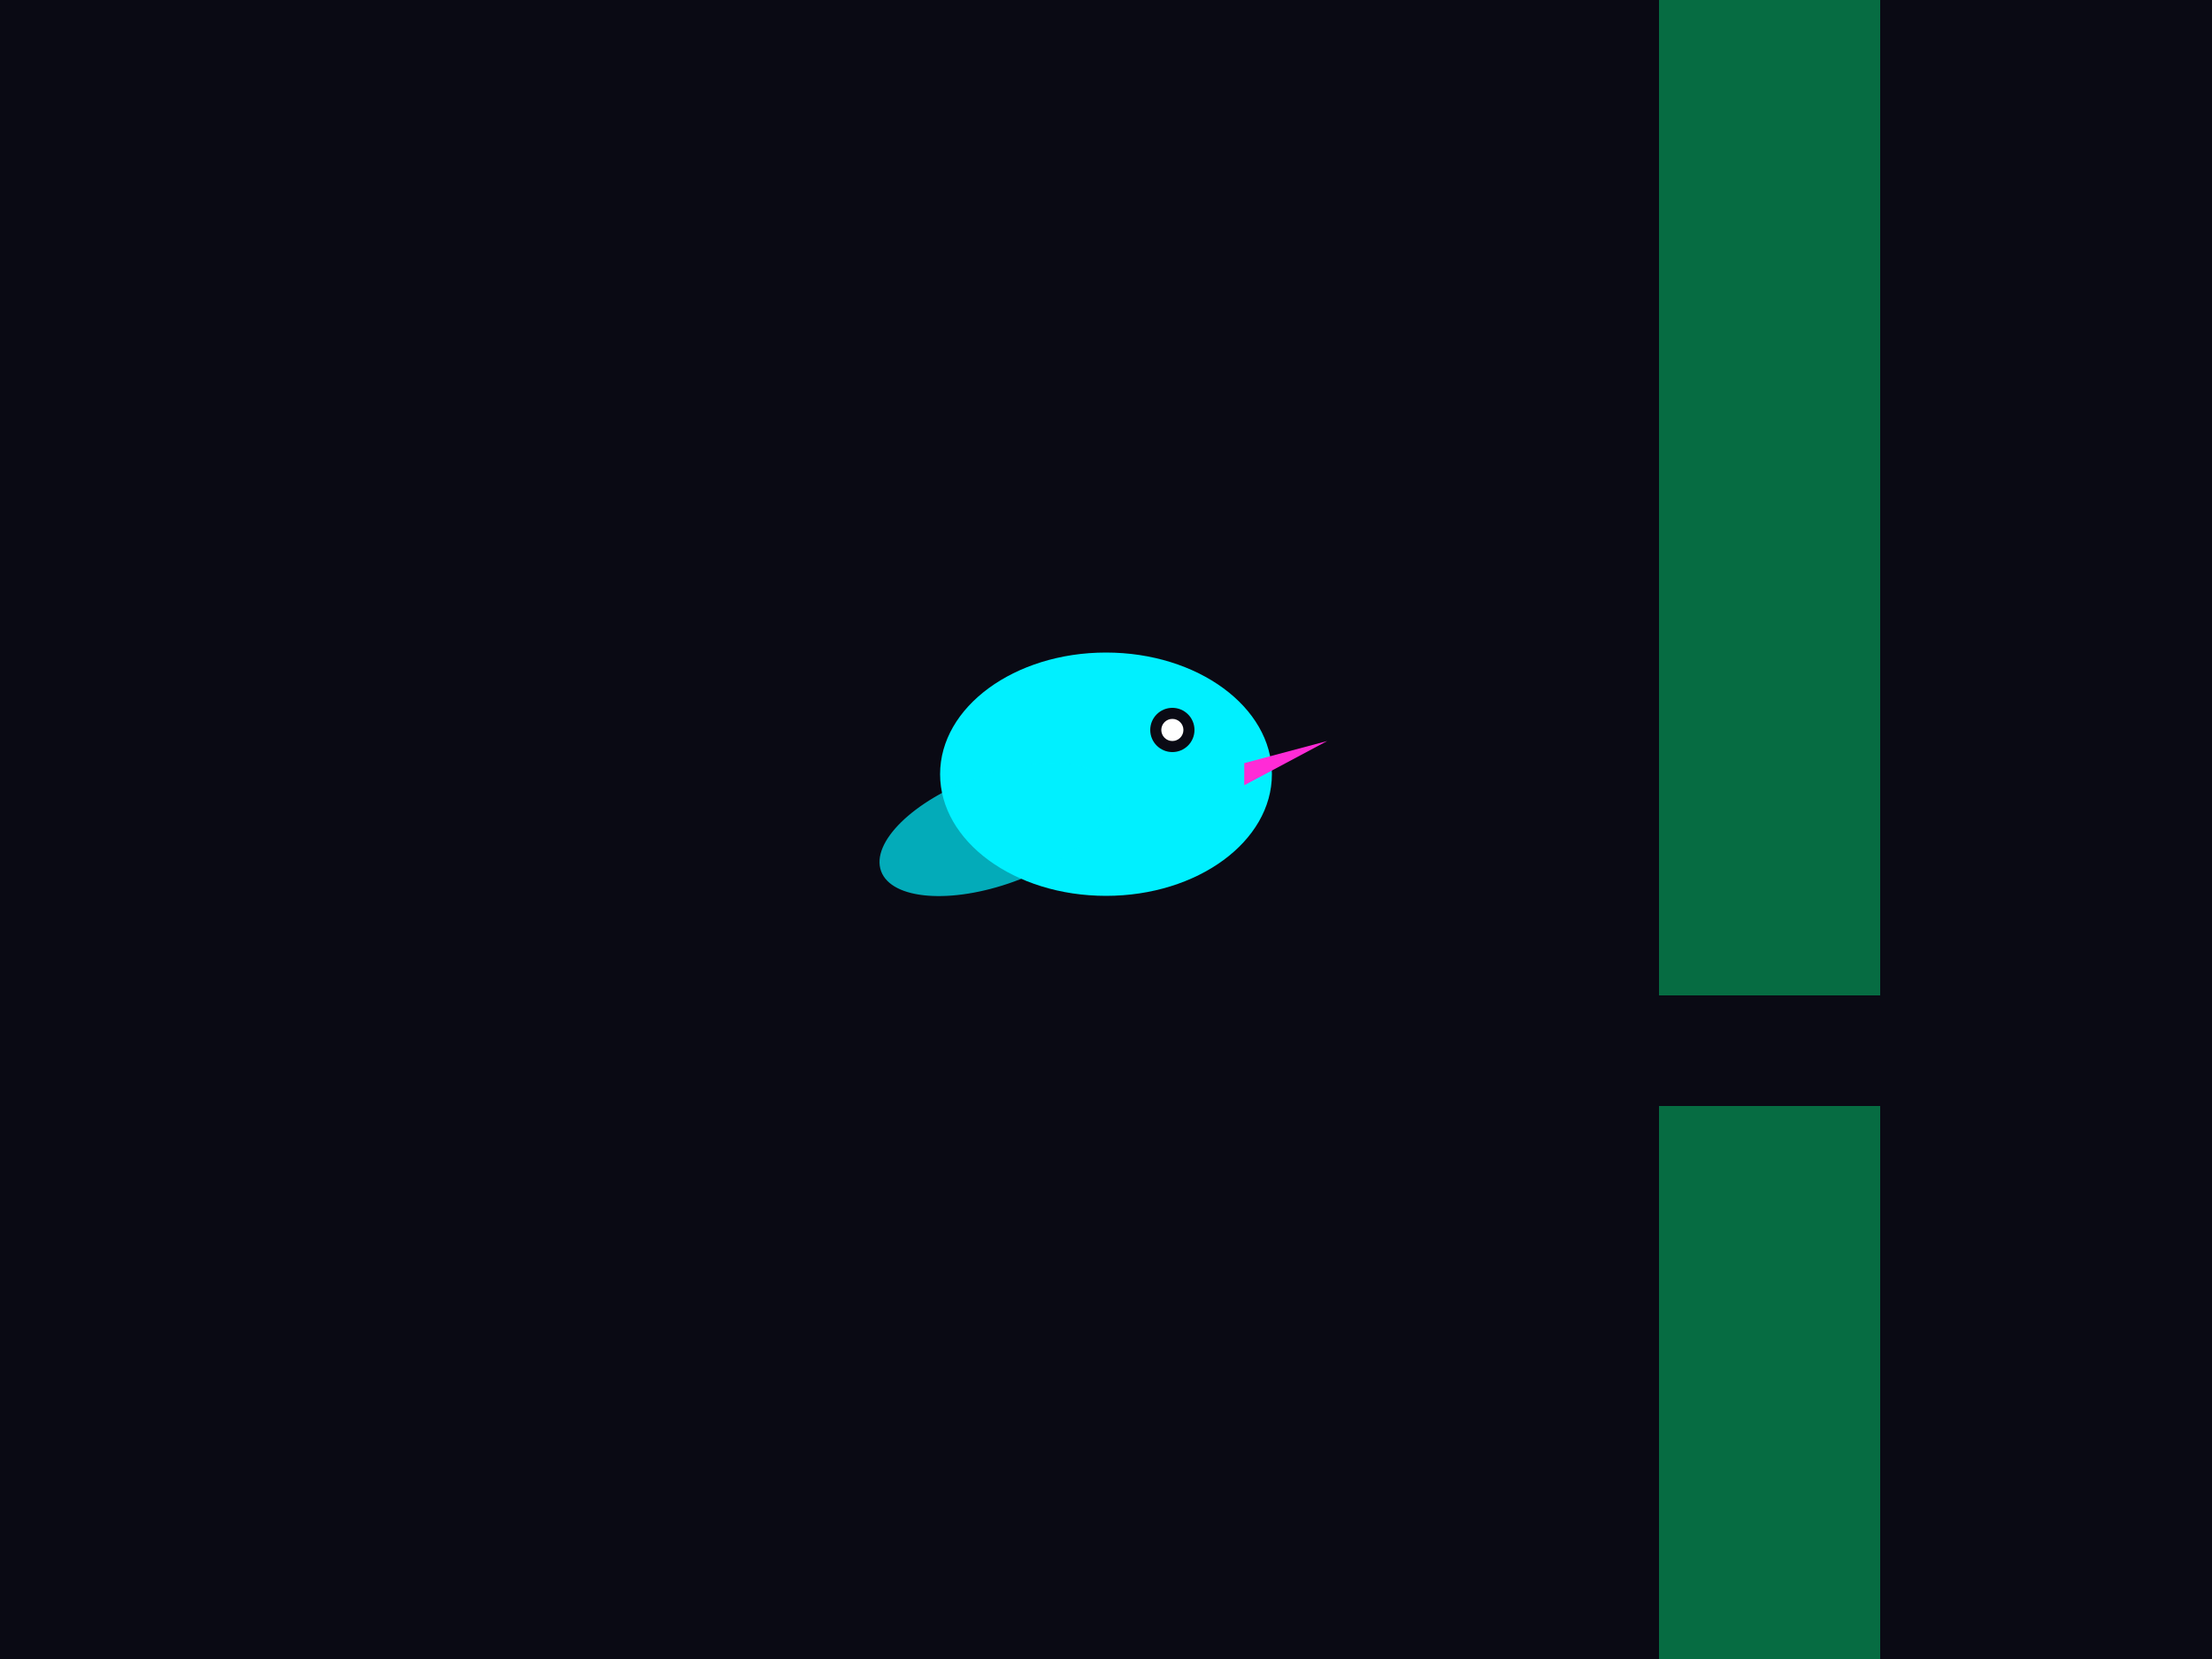
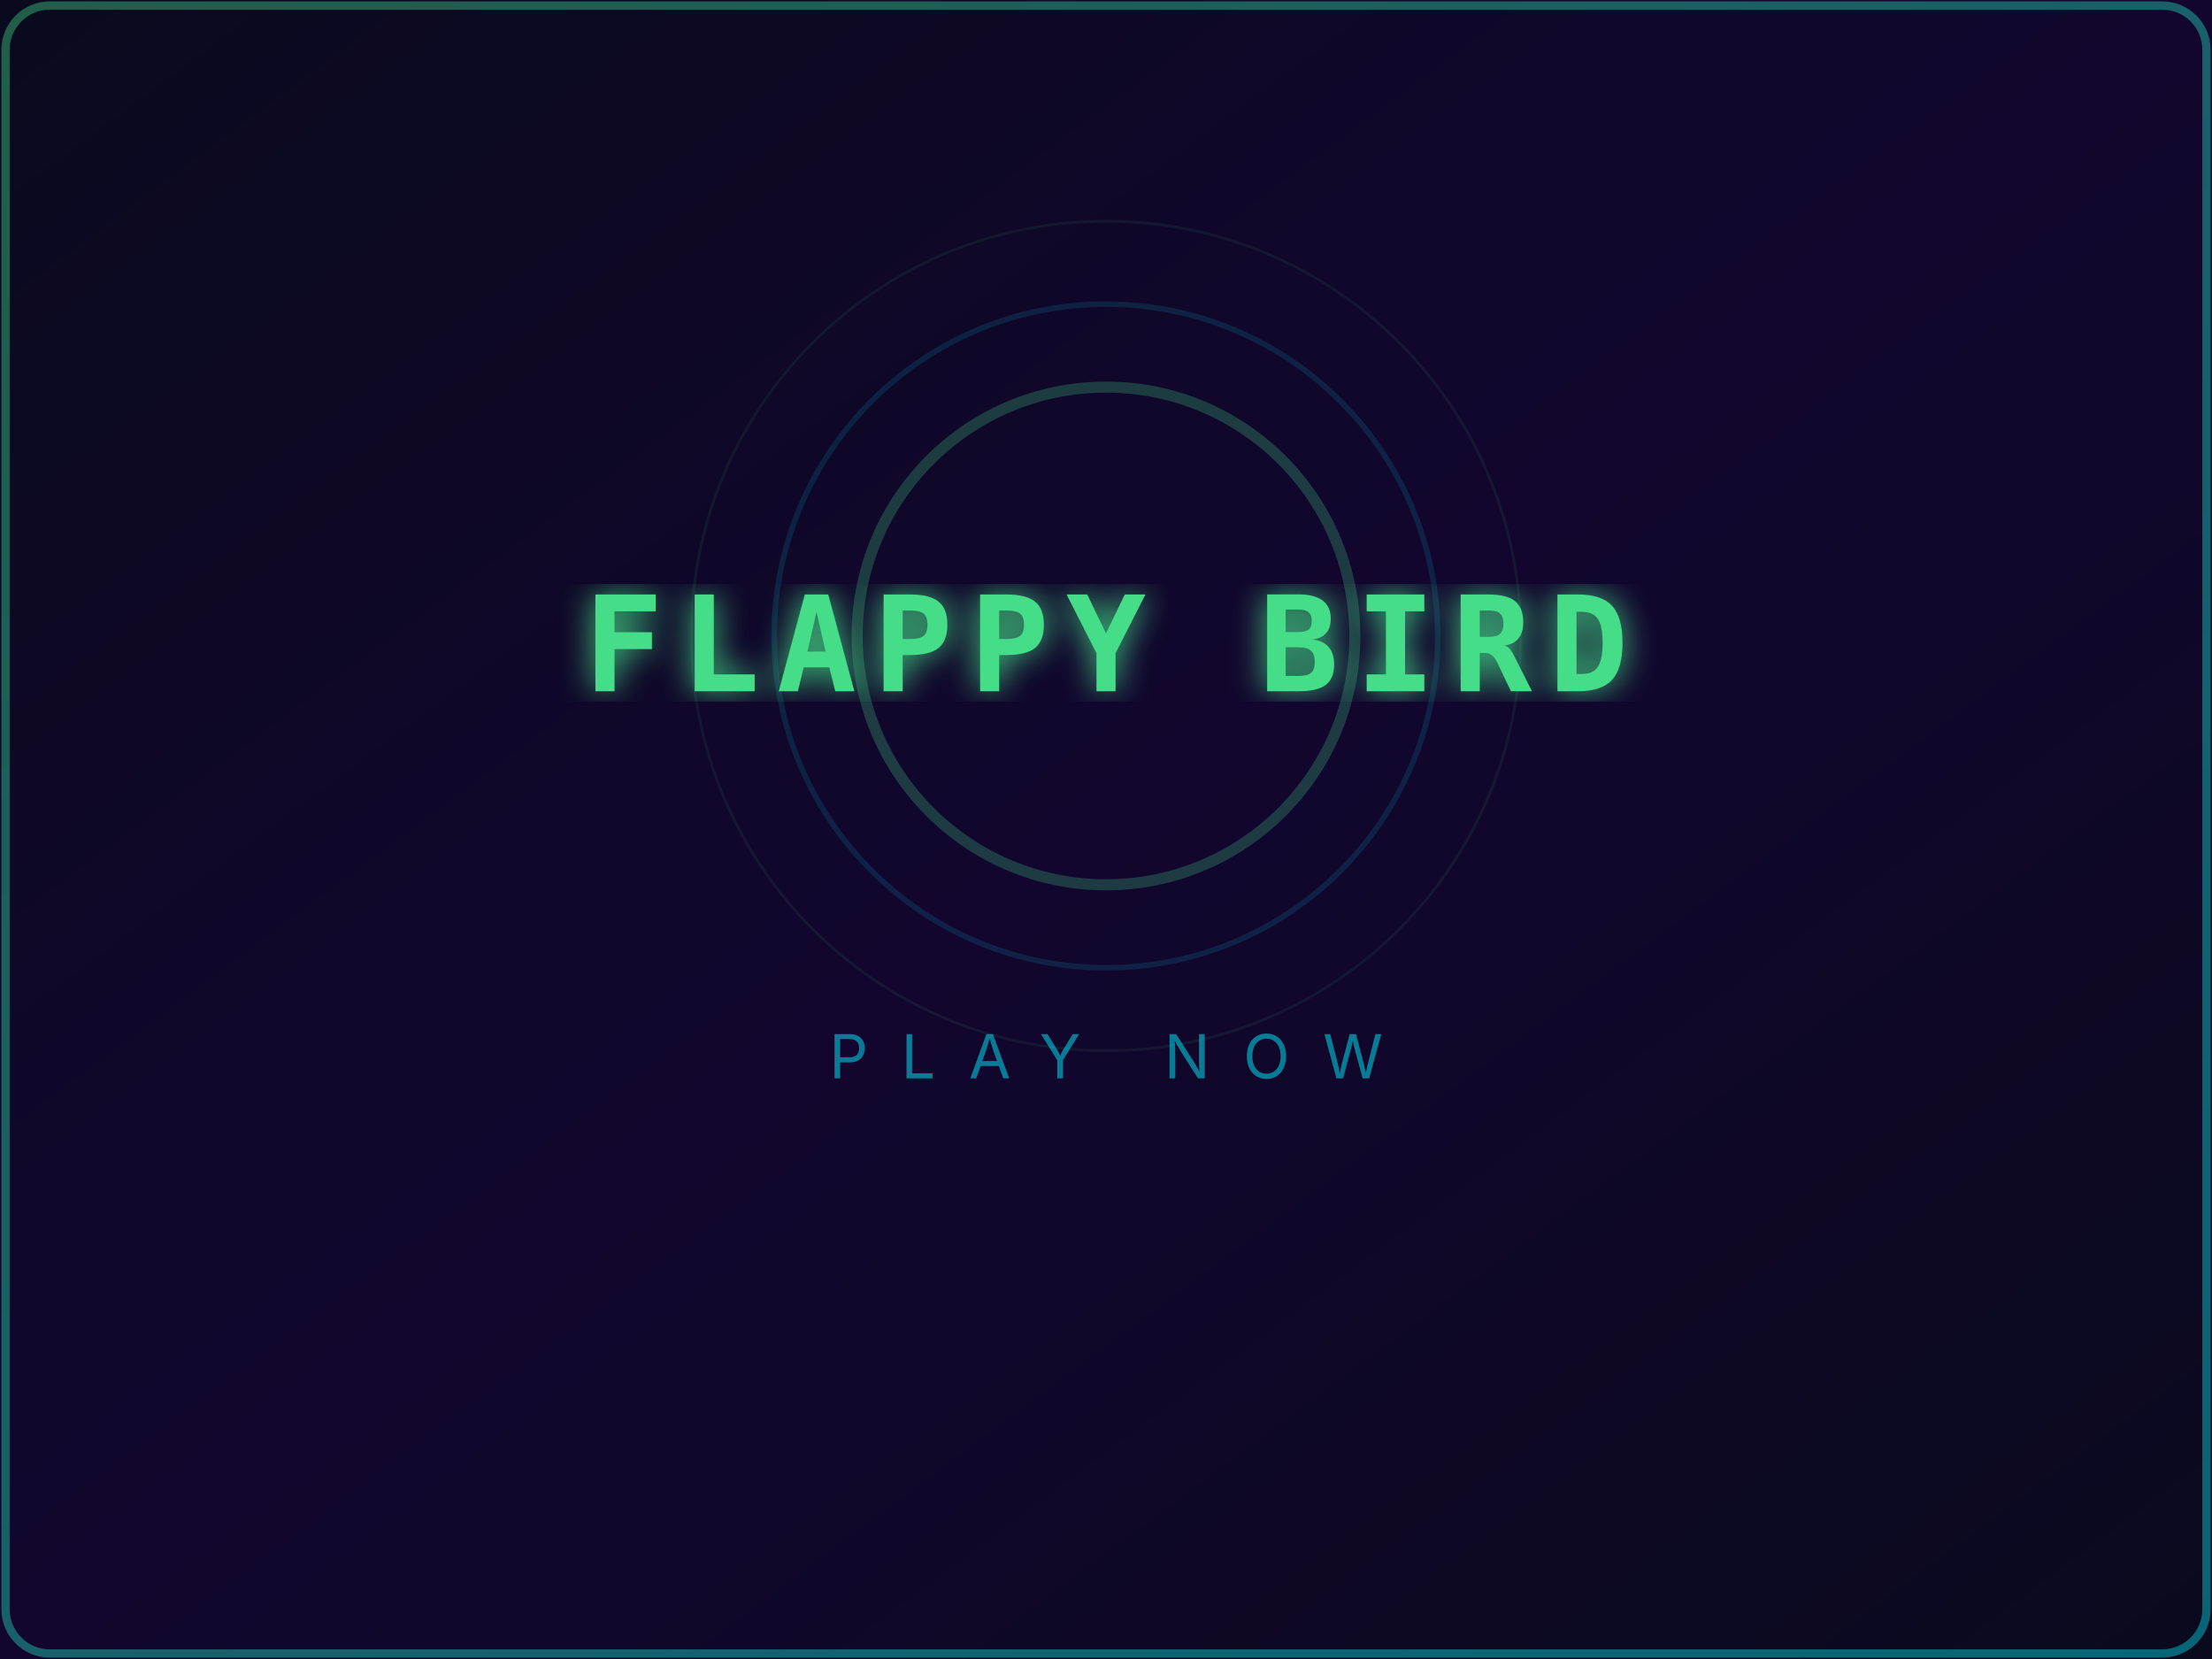
<svg xmlns="http://www.w3.org/2000/svg" viewBox="0 0 400 300">
-   <rect width="400" height="300" fill="#0a0a14" />
-   <g transform="translate(160,110)">
-     <ellipse cx="40" cy="30" rx="30" ry="22" fill="#00f0ff" />
-     <circle cx="52" cy="22" r="4" fill="#0a0a14" />
-     <circle cx="52" cy="22" r="2" fill="white" />
-     <polygon points="65,28 80,24 65,32" fill="#ff2bd6" />
-     <ellipse cx="20" cy="40" rx="22" ry="10" fill="#00f0ff" opacity="0.7" transform="rotate(-20,20,40)" />
+   <defs>
+     <linearGradient id="bg" x1="0%" y1="0%" x2="100%" y2="100%">
+       <stop offset="0%" style="stop-color:#0a0a1e" />
+       <stop offset="50%" style="stop-color:#12062e" />
+       <stop offset="100%" style="stop-color:#0a0a1e" />
+     </linearGradient>
+     <linearGradient id="glow" x1="0%" y1="0%" x2="100%" y2="100%">
+       <stop offset="0%" style="stop-color:#44dd88" />
+       <stop offset="100%" style="stop-color:#00f0ff" />
+     </linearGradient>
+     <filter id="f">
+       <feGaussianBlur stdDeviation="3" result="blur" />
+       <feMerge>
+         <feMergeNode in="blur" />
+         <feMergeNode in="SourceGraphic" />
+       </feMerge>
+     </filter>
+   </defs>
+   <rect width="400" height="300" fill="url(#bg)" />
+   <rect x="1" y="1" width="398" height="298" rx="8" fill="none" stroke="url(#glow)" stroke-width="1.5" opacity="0.4" />
+   <circle cx="200" cy="115" r="45" fill="none" stroke="#44dd88" stroke-width="2" opacity="0.25" />
+   <circle cx="200" cy="115" r="60" fill="none" stroke="#00f0ff" stroke-width="1" opacity="0.12" />
+   <circle cx="200" cy="115" r="75" fill="none" stroke="#44dd88" stroke-width="0.5" opacity="0.08" />
+   <g filter="url(#f)">
+     <text x="200" y="125" text-anchor="middle" font-family="'Orbitron',monospace,sans-serif" font-size="24" font-weight="900" fill="#44dd88" letter-spacing="3">FLAPPY BIRD</text>
  </g>
-   <rect x="300" y="0" width="40" height="180" fill="#00ff88" opacity="0.4" />
-   <rect x="300" y="200" width="40" height="100" fill="#00ff88" opacity="0.4" />
+   <line x1="80" y1="170" x2="320" y2="170" stroke="url(#glow)" stroke-width="1" opacity="0.3" />
+   <text x="200" y="195" text-anchor="middle" font-family="'Inter',sans-serif" font-size="11" fill="#00f0ff" opacity="0.5" letter-spacing="6">PLAY NOW</text>
</svg>
